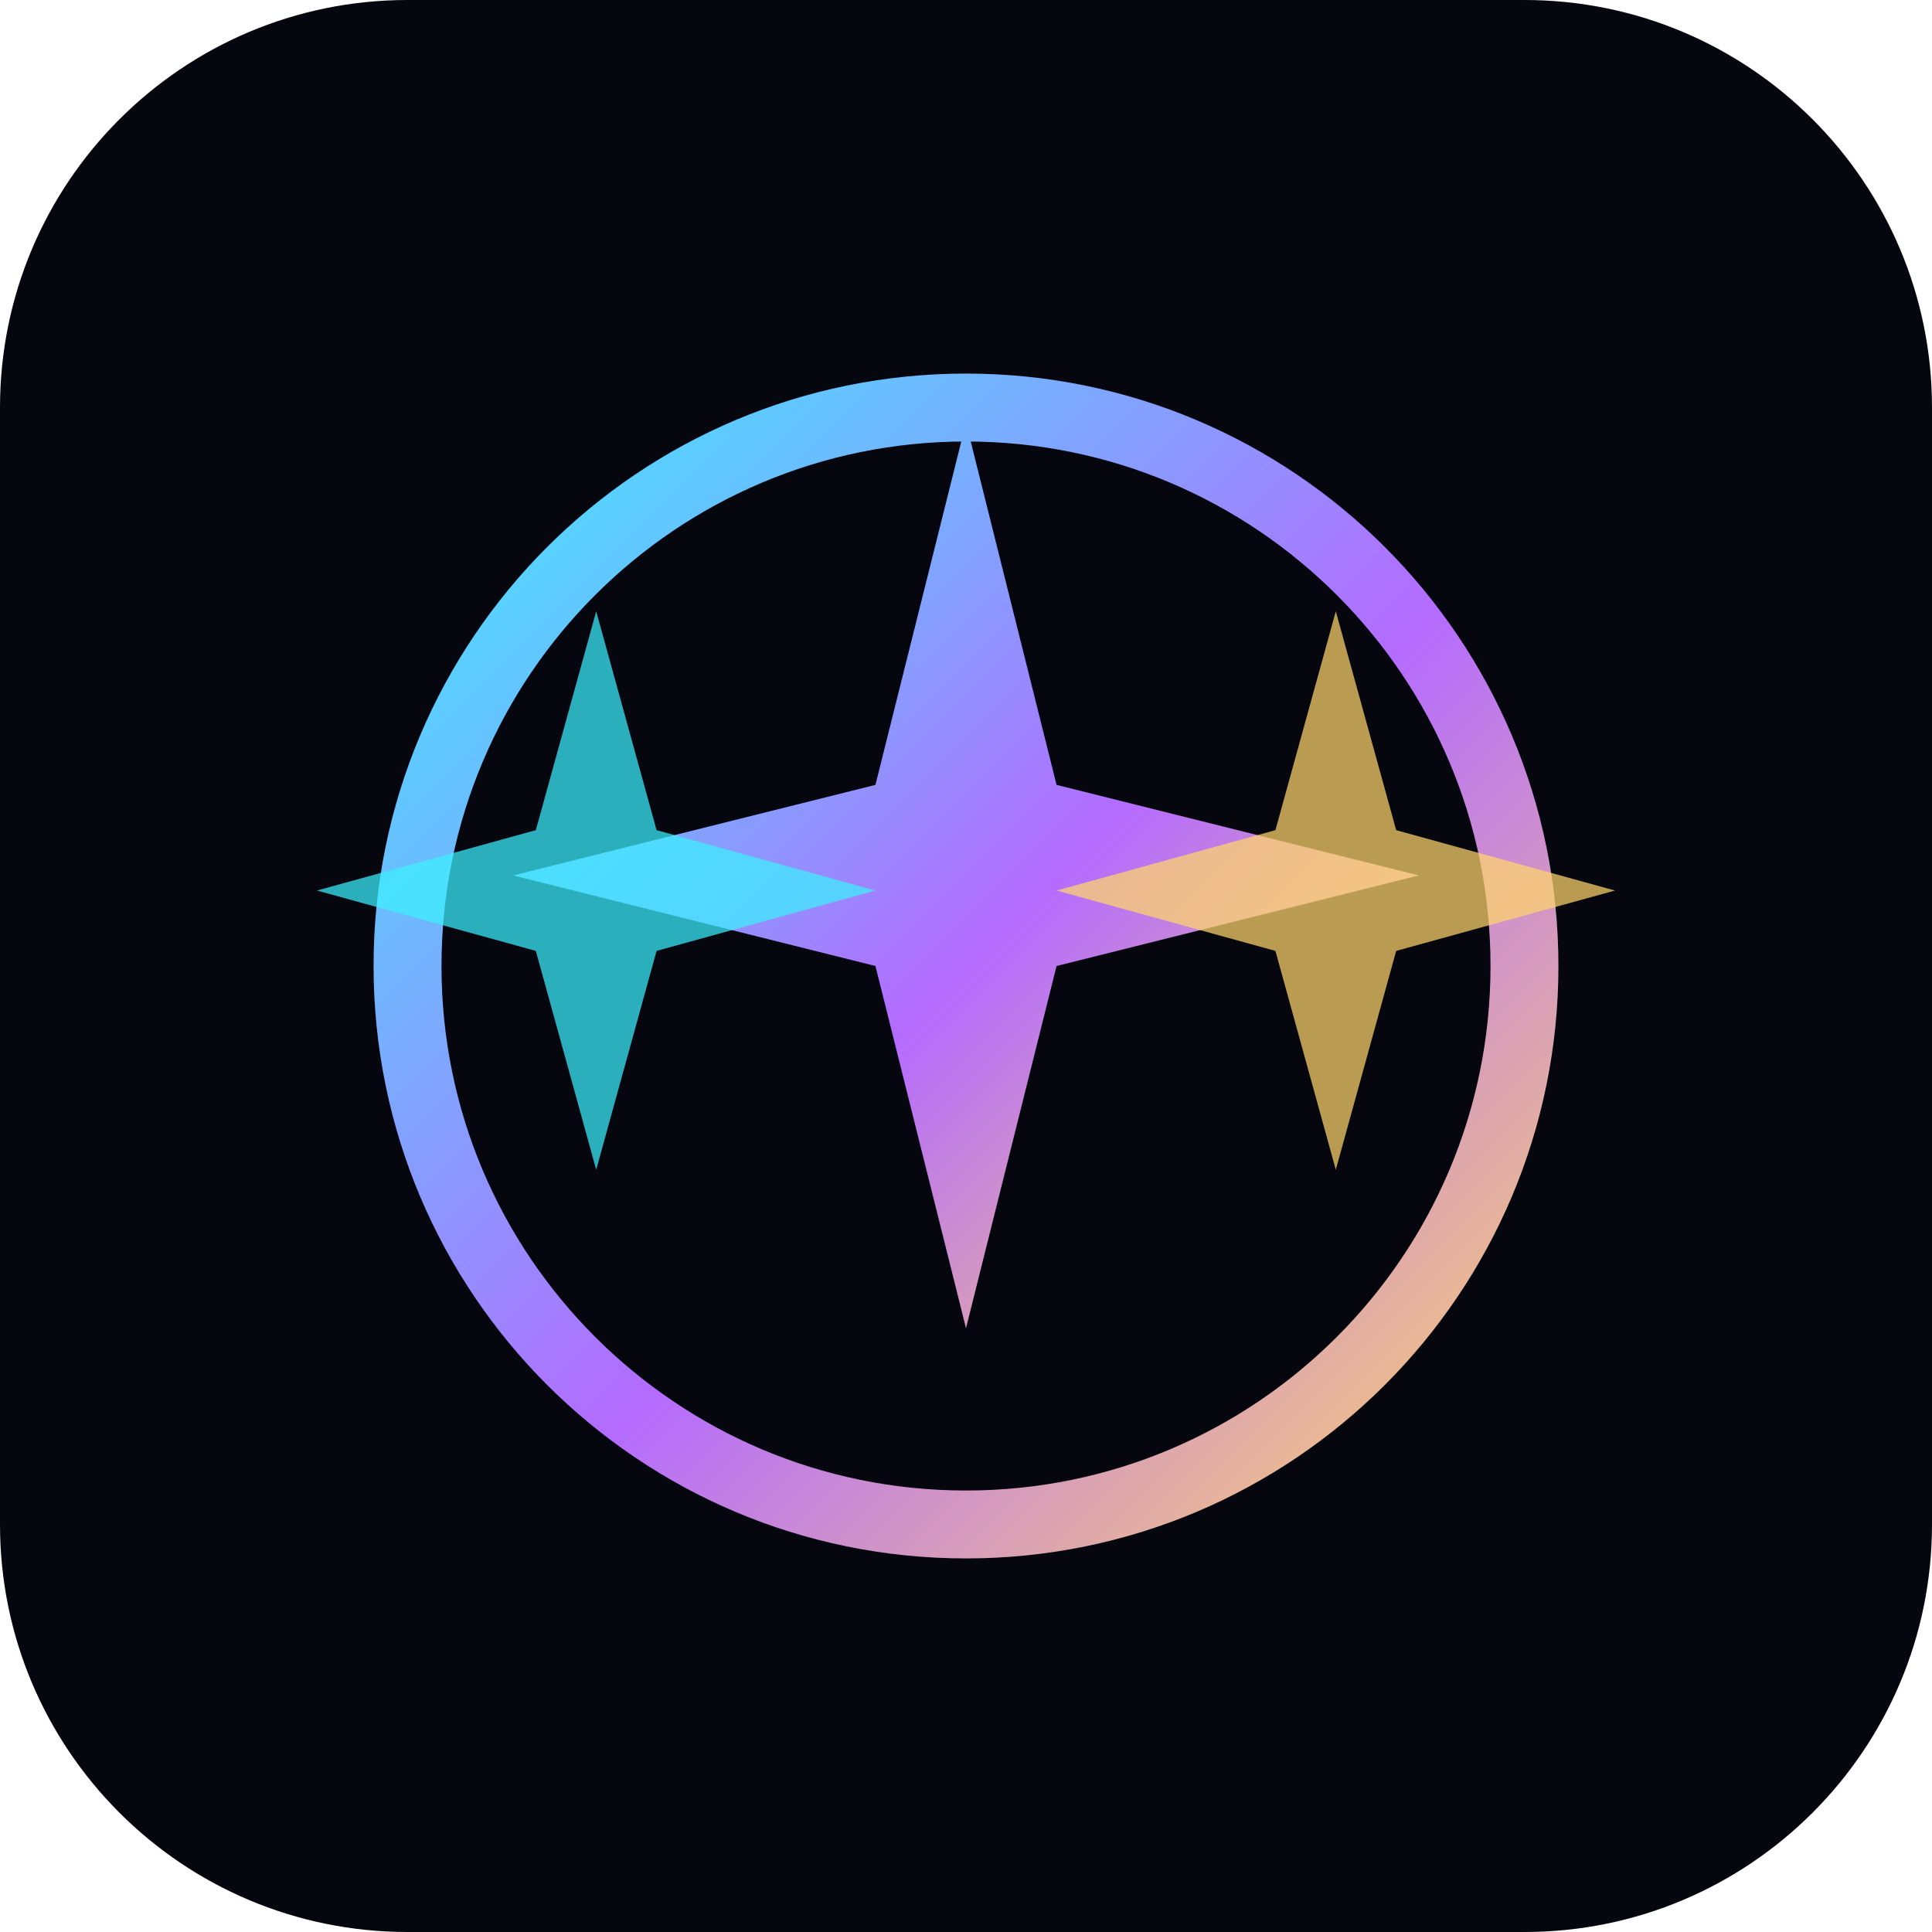
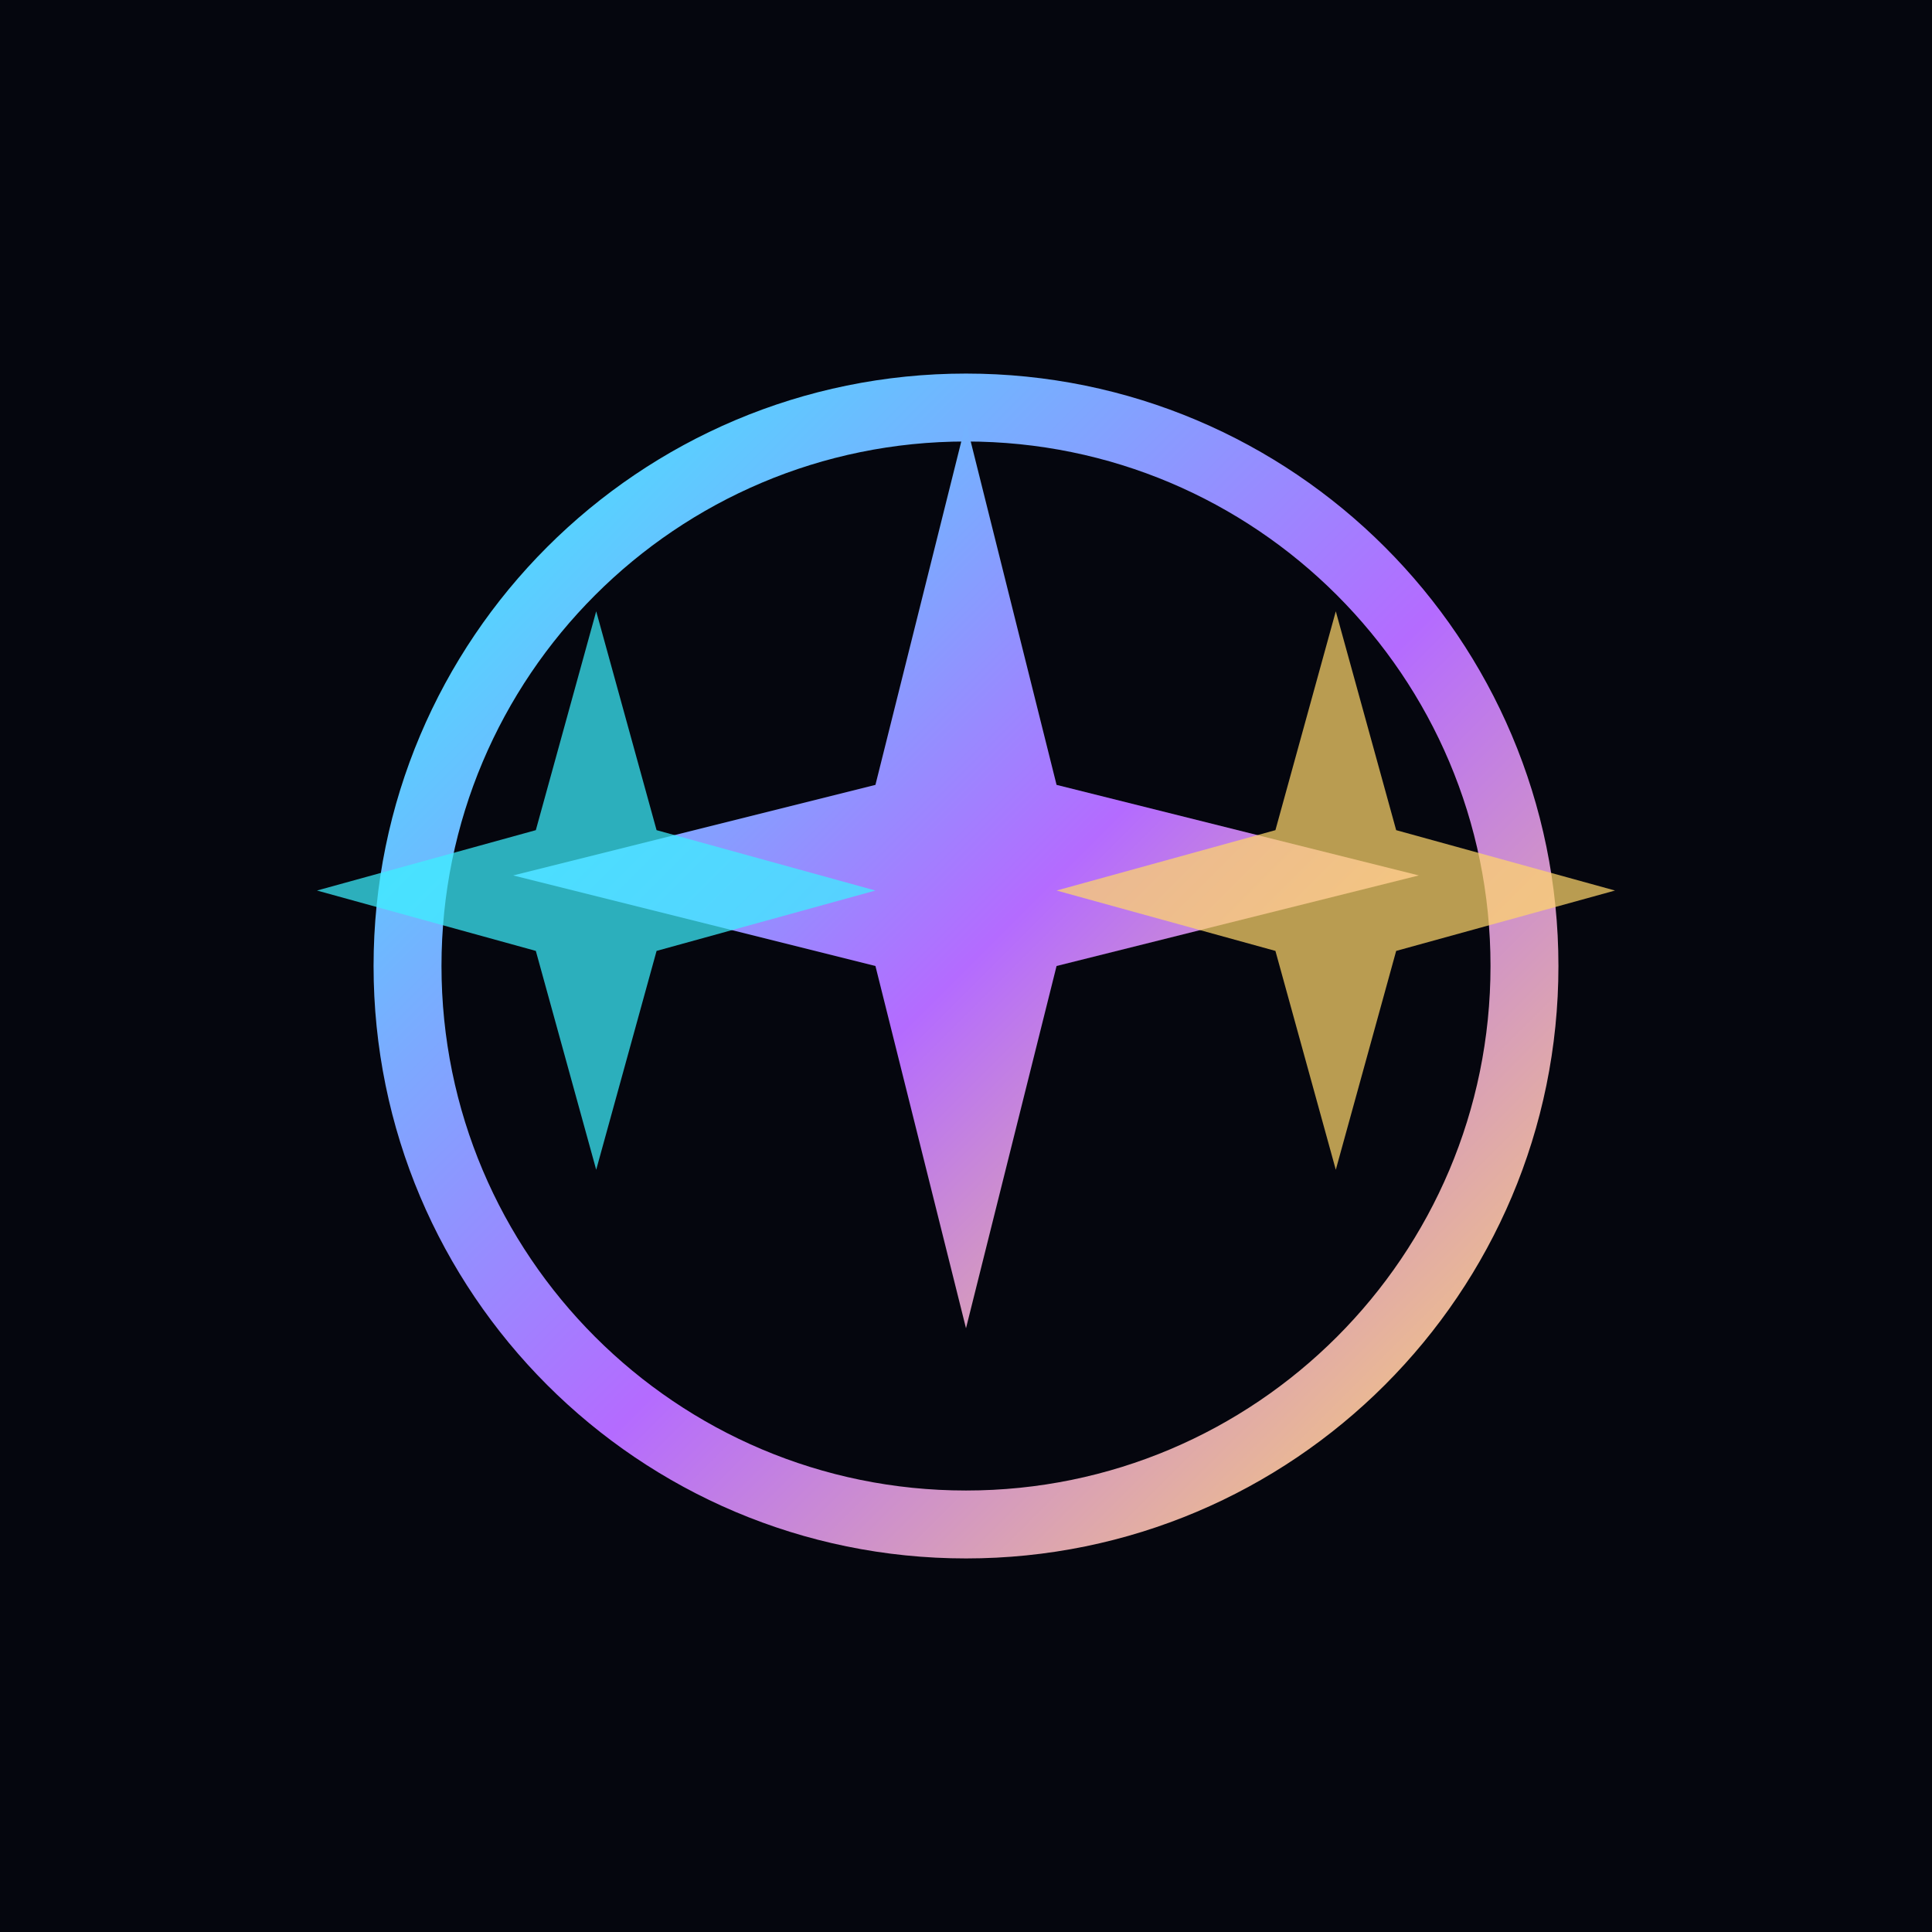
<svg xmlns="http://www.w3.org/2000/svg" viewBox="0 0 512 512" role="img" aria-label="Fireworks icon">
  <defs>
    <linearGradient id="g" x1="0%" y1="0%" x2="100%" y2="100%">
      <stop offset="0%" stop-color="#3CF0FF" />
      <stop offset="55%" stop-color="#B46BFF" />
      <stop offset="100%" stop-color="#FFD66B" />
    </linearGradient>
  </defs>
-   <rect width="512" height="512" rx="108" fill="#05060E" />
+   <rect width="512" height="512" fill="#05060E" />
  <circle cx="256" cy="256" r="148" fill="none" stroke="url(#g)" stroke-width="18" />
  <path d="M256 112l24 96 96 24-96 24-24 96-24-96-96-24 96-24z" fill="url(#g)" />
  <path d="M158 162l16 58 58 16-58 16-16 58-16-58-58-16 58-16z" fill="#3CF0FF" opacity=".72" />
  <path d="M354 162l16 58 58 16-58 16-16 58-16-58-58-16 58-16z" fill="#FFD66B" opacity=".72" />
</svg>
